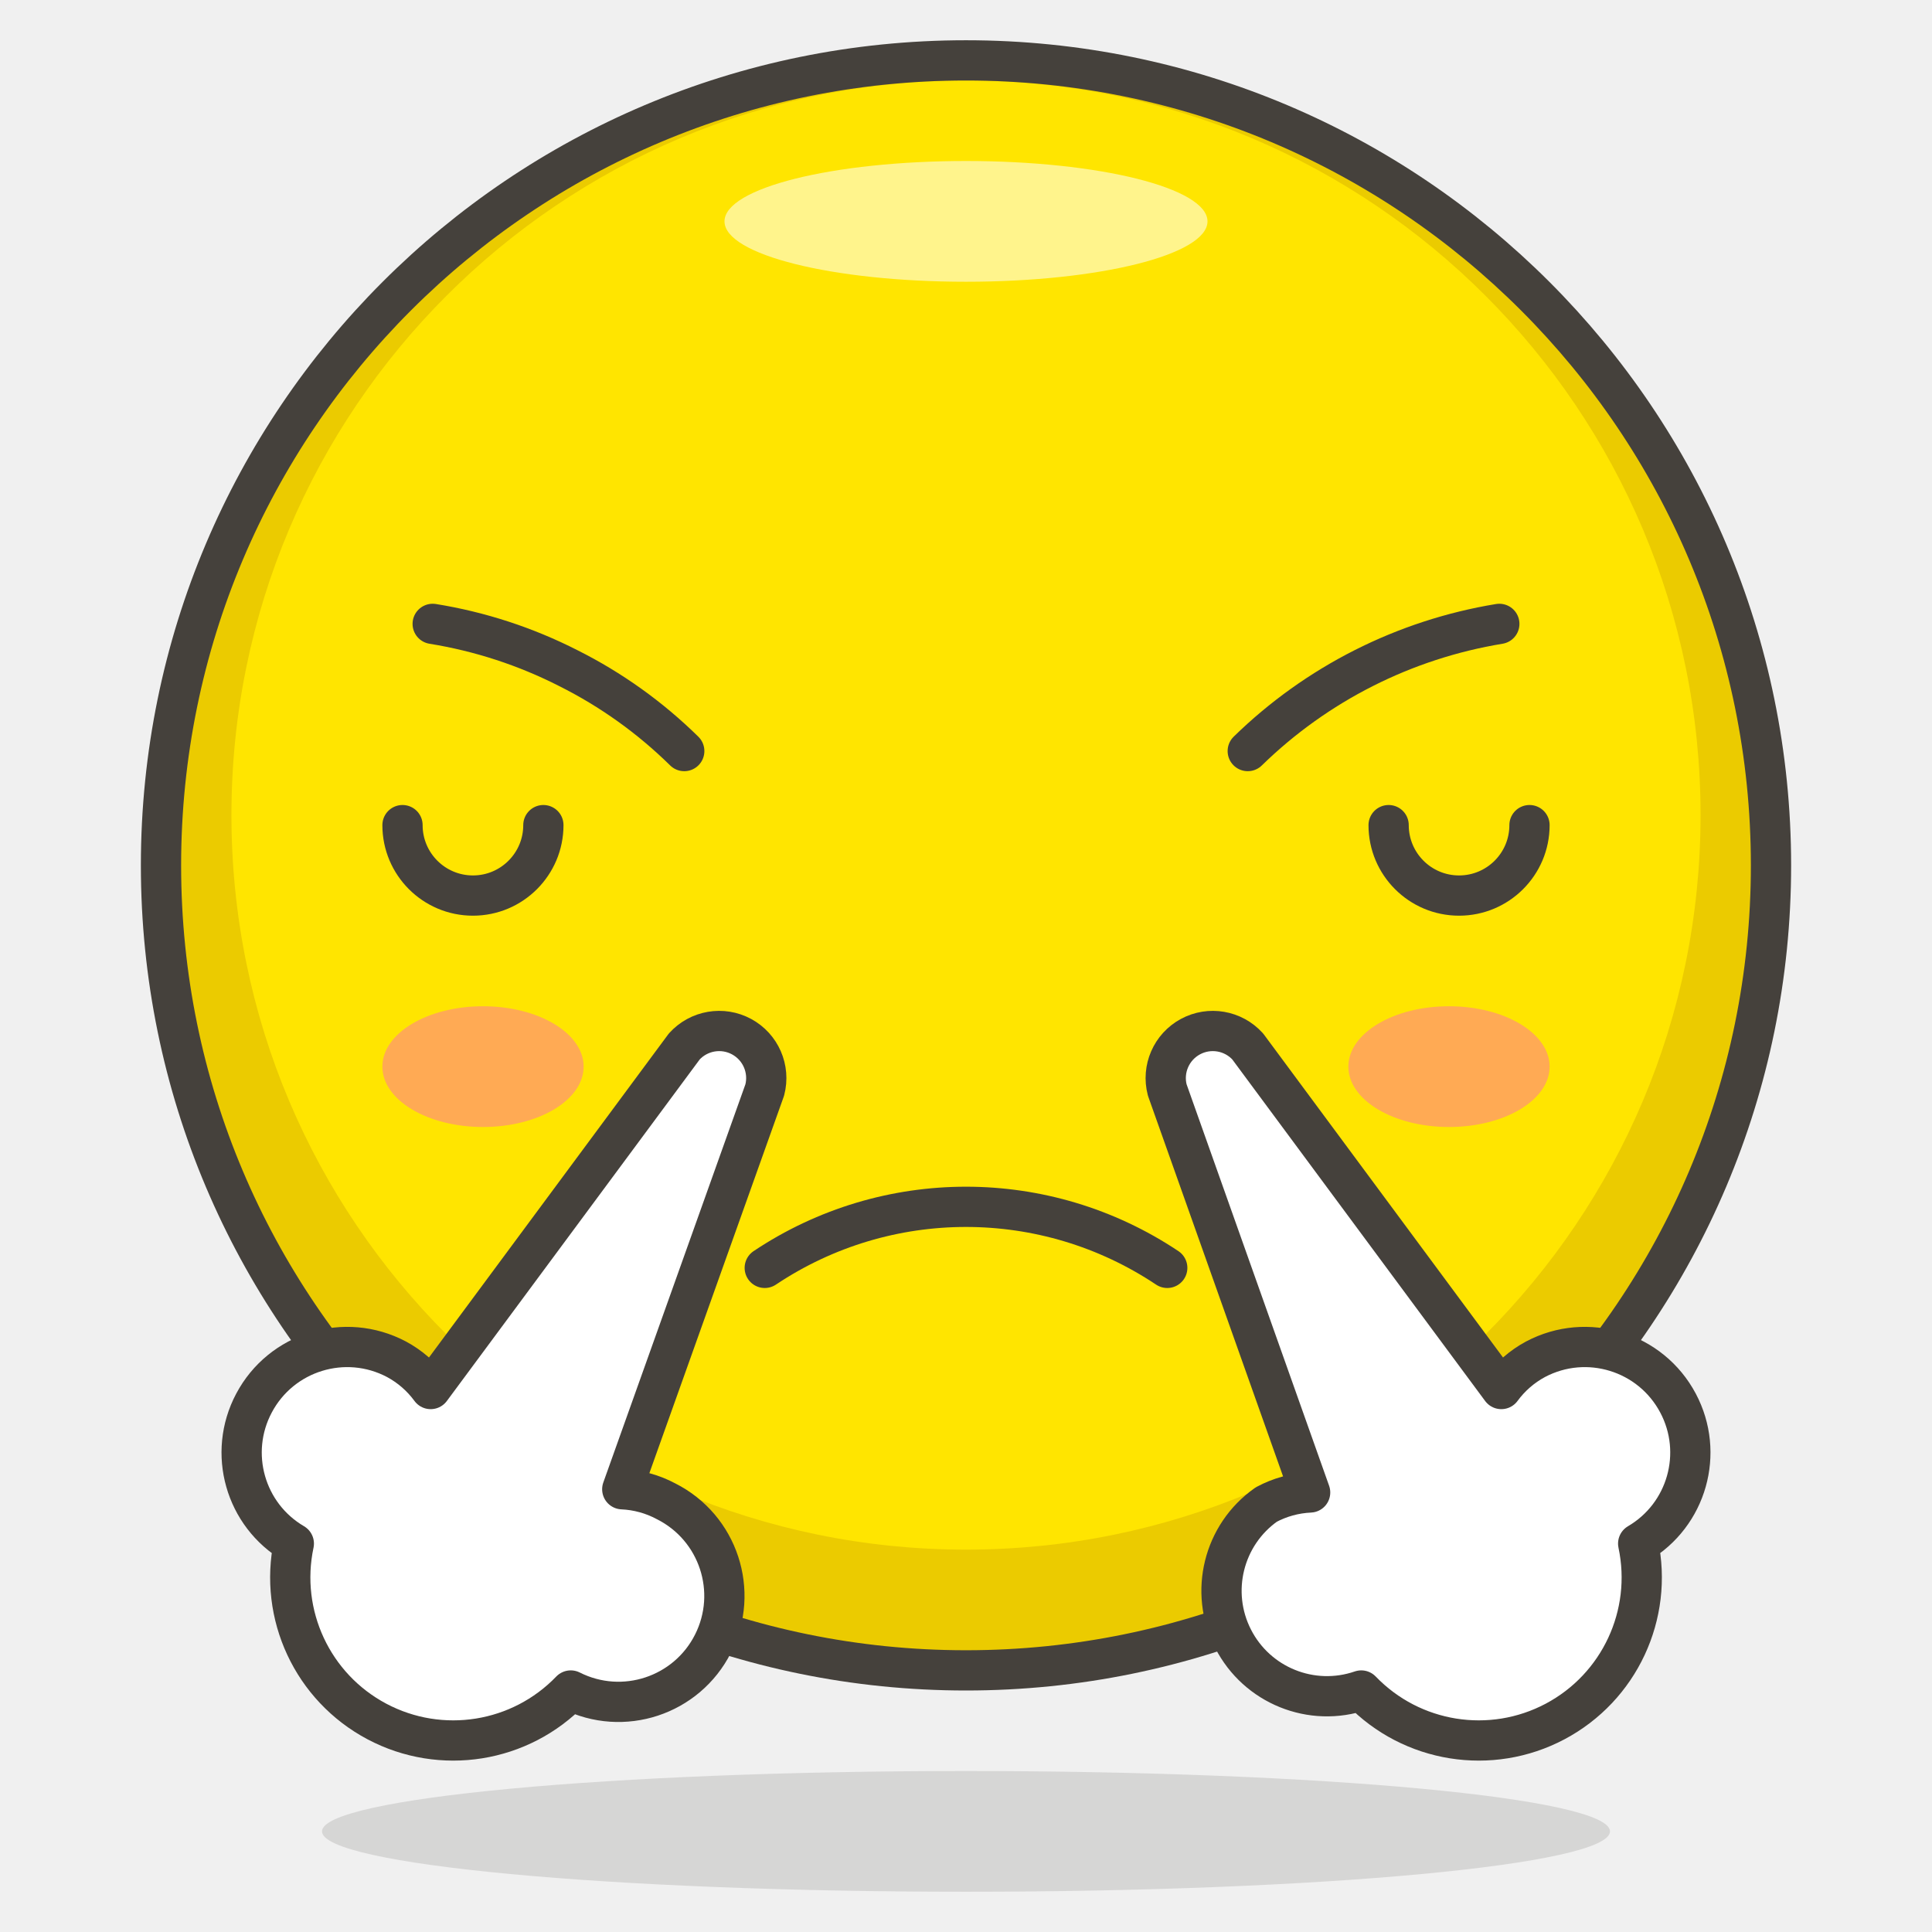
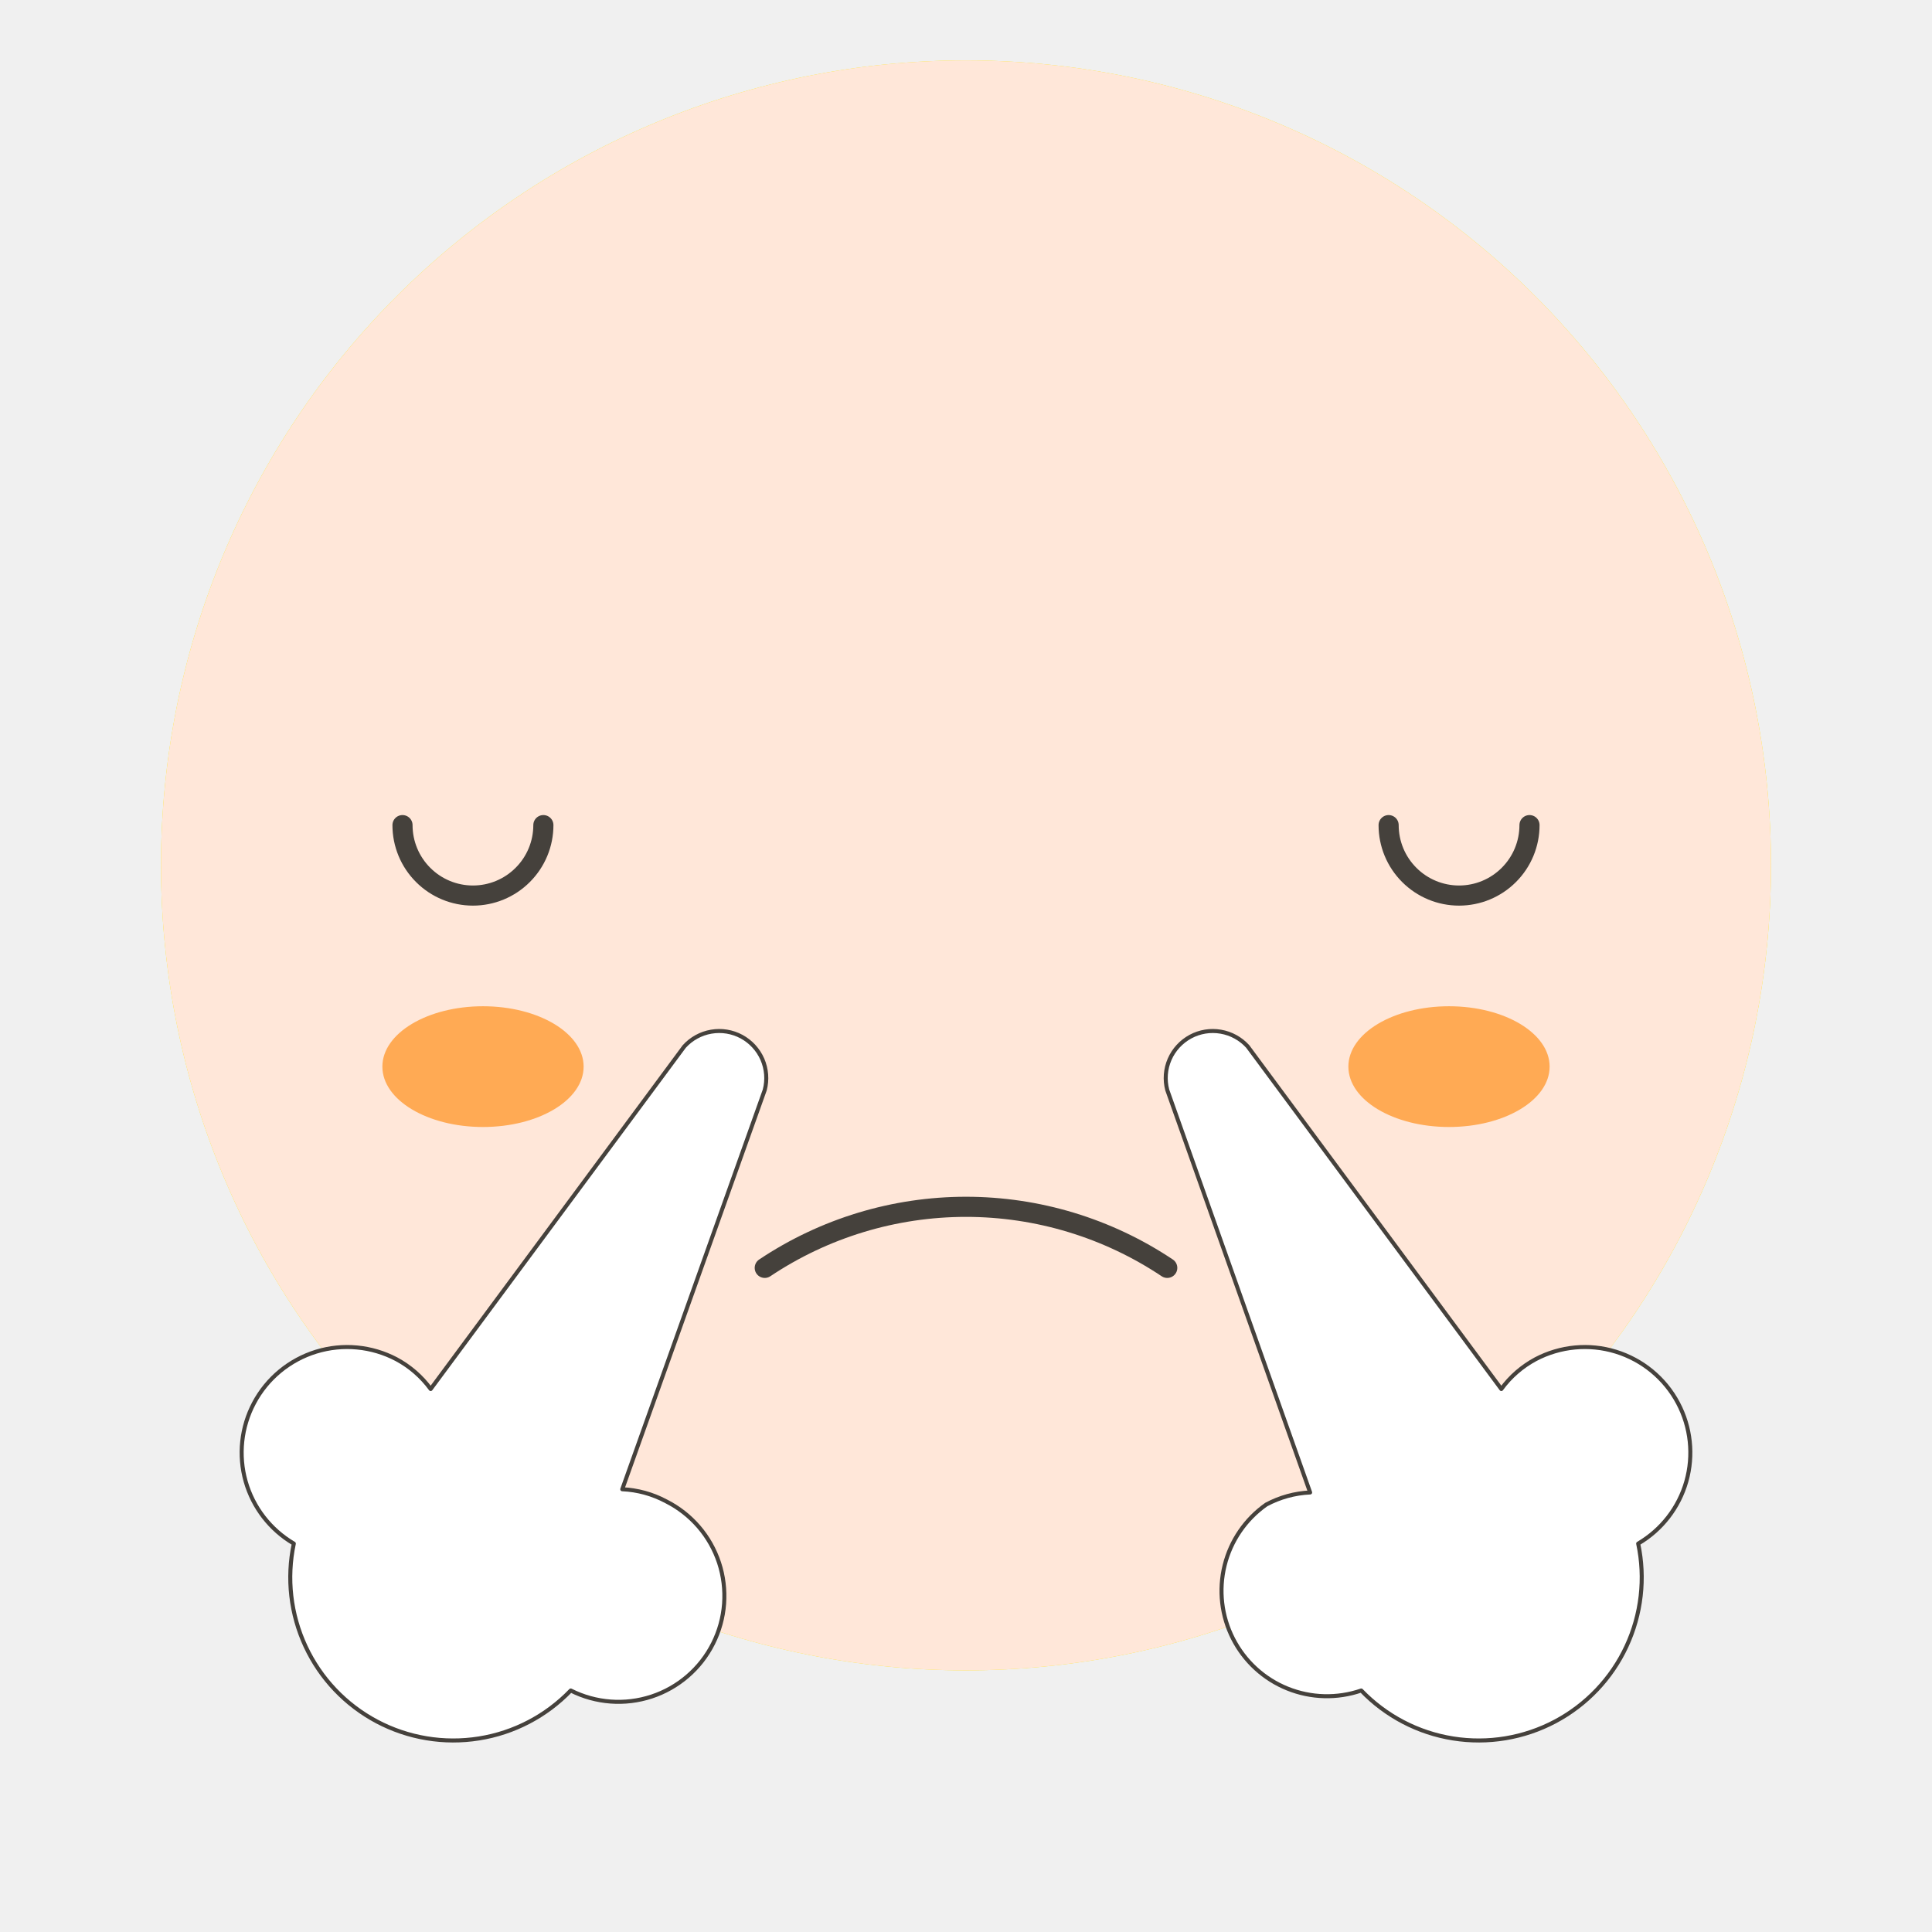
- <svg xmlns="http://www.w3.org/2000/svg" viewBox="0 0 48 48">
-   <path d="M4 21.5a20 20 0 1 0 40 0 20 20 0 1 0 -40 0Z" fill="#ffe500" stroke-width="1" />
-   <path d="M24 1.5a20 20 0 1 0 20 20 20 20 0 0 0 -20 -20Zm0 37a18.25 18.25 0 1 1 18.25 -18.25A18.25 18.25 0 0 1 24 38.5Z" fill="#ebcb00" stroke-width="1" />
-   <path d="M18 5.5a6 1.5 0 1 0 12 0 6 1.5 0 1 0 -12 0Z" fill="#fff48c" stroke-width="1" />
-   <path d="M4 21.5a20 20 0 1 0 40 0 20 20 0 1 0 -40 0Z" fill="none" stroke="#45413c" stroke-linecap="round" stroke-linejoin="round" stroke-width="1" />
-   <path d="M8 45.5a16 1.5 0 1 0 32 0 16 1.5 0 1 0 -32 0Z" fill="#45413c" opacity=".15" stroke-width="1" />
-   <path d="M10.75 15.5a11.43 11.43 0 0 1 3.37 1.1A11.35 11.35 0 0 1 17 18.66" fill="none" stroke="#45413c" stroke-linecap="round" stroke-linejoin="round" stroke-width="1" />
-   <path d="M37.25 15.5A11.65 11.65 0 0 0 31 18.66" fill="none" stroke="#45413c" stroke-linecap="round" stroke-linejoin="round" stroke-width="1" />
-   <path d="M38.5 26.5c0 0.83 -1.12 1.5 -2.5 1.5s-2.5 -0.67 -2.5 -1.5S34.62 25 36 25s2.5 0.67 2.5 1.5Z" fill="#ffaa54" stroke-width="1" />
-   <path d="M9.5 26.5c0 0.83 1.12 1.5 2.5 1.5s2.5 -0.67 2.5 -1.5S13.38 25 12 25s-2.5 0.67 -2.5 1.5Z" fill="#ffaa54" stroke-width="1" />
-   <path d="M19 31.5a9 9 0 0 1 10 0" fill="none" stroke="#45413c" stroke-linecap="round" stroke-width="1" />
-   <path d="M38 20.5a1.75 1.75 0 0 1 -3.5 0" fill="none" stroke="#45413c" stroke-linecap="round" stroke-linejoin="round" stroke-width="1" />
-   <path d="M13.5 20.5a1.75 1.75 0 0 1 -3.5 0" fill="none" stroke="#45413c" stroke-linecap="round" stroke-linejoin="round" stroke-width="1" />
-   <path d="M41.69 34.86a2.62 2.62 0 0 0 -3.54 -1.09 2.55 2.55 0 0 0 -0.85 0.74L31 26a1.17 1.17 0 0 0 -2 1.08l3.55 10a2.55 2.55 0 0 0 -1.09 0.3A2.62 2.62 0 0 0 33.82 42a4.05 4.05 0 0 0 6.88 -3.65 2.62 2.62 0 0 0 0.99 -3.49Z" fill="#ffffff" stroke="#45413c" stroke-linecap="round" stroke-linejoin="round" stroke-width="1" />
-   <path d="M6.31 34.86a2.62 2.62 0 0 1 3.54 -1.09 2.55 2.55 0 0 1 0.85 0.74L17 26a1.17 1.17 0 0 1 2 1.08L15.46 37a2.55 2.55 0 0 1 1.09 0.3 2.62 2.62 0 0 1 -2.37 4.7 4.05 4.05 0 0 1 -6.88 -3.65 2.62 2.62 0 0 1 -0.99 -3.49Z" fill="#ffffff" stroke="#45413c" stroke-linecap="round" stroke-linejoin="round" stroke-width="1" />
+ <svg xmlns="http://www.w3.org/2000/svg" width="48" height="48" viewBox="0 0 48 48" fill="none">
+   <path d="M4 21.5C4 26.804 6.107 31.891 9.858 35.642C13.609 39.393 18.696 41.5 24 41.5C29.304 41.5 34.391 39.393 38.142 35.642C41.893 31.891 44 26.804 44 21.5C44 16.196 41.893 11.109 38.142 7.358C34.391 3.607 29.304 1.5 24 1.5C18.696 1.5 13.609 3.607 9.858 7.358C6.107 11.109 4 16.196 4 21.5Z" fill="#FFE500" />
+   <path d="M4 21.5C4 26.804 6.107 31.891 9.858 35.642C13.609 39.393 18.696 41.5 24 41.5C29.304 41.5 34.391 39.393 38.142 35.642C41.893 31.891 44 26.804 44 21.5C44 16.196 41.893 11.109 38.142 7.358C34.391 3.607 29.304 1.5 24 1.5C18.696 1.5 13.609 3.607 9.858 7.358C6.107 11.109 4 16.196 4 21.5Z" fill="#FFE7D9" />
+   <path d="M38.5 26.5C38.5 27.33 37.38 28 36 28C34.62 28 33.5 27.33 33.5 26.5C33.5 25.67 34.62 25 36 25C37.38 25 38.5 25.67 38.5 26.5Z" fill="#FFAA54" />
+   <path d="M9.5 26.5C9.5 27.33 10.62 28 12 28C13.38 28 14.5 27.33 14.5 26.5C14.5 25.67 13.38 25 12 25C10.62 25 9.5 25.67 9.5 26.5Z" fill="#FFAA54" />
+   <path d="M19 31.5C20.48 30.511 22.22 29.983 24 29.983C25.78 29.983 27.52 30.511 29 31.5" stroke="#45413C" stroke-width="0.5" stroke-linecap="round" />
+   <path d="M38 20.5C38 20.964 37.816 21.409 37.487 21.737C37.159 22.066 36.714 22.25 36.25 22.25C35.786 22.25 35.341 22.066 35.013 21.737C34.684 21.409 34.5 20.964 34.5 20.5" stroke="#45413C" stroke-width="0.5" stroke-linecap="round" stroke-linejoin="round" />
+   <path d="M13.5 20.5C13.5 20.964 13.316 21.409 12.987 21.737C12.659 22.066 12.214 22.25 11.75 22.25C11.286 22.25 10.841 22.066 10.513 21.737C10.184 21.409 10 20.964 10 20.5" stroke="#45413C" stroke-width="0.5" stroke-linecap="round" stroke-linejoin="round" />
+   <path d="M41.69 34.86C41.365 34.246 40.809 33.787 40.145 33.582C39.482 33.378 38.764 33.446 38.15 33.77C37.815 33.95 37.524 34.203 37.3 34.51L31 26C30.824 25.806 30.588 25.676 30.33 25.632C30.072 25.587 29.806 25.631 29.576 25.755C29.346 25.88 29.163 26.078 29.059 26.318C28.954 26.558 28.934 26.827 29 27.08L32.55 37.08C32.169 37.097 31.796 37.2 31.46 37.38C30.944 37.743 30.576 38.281 30.425 38.893C30.273 39.506 30.348 40.152 30.635 40.714C30.922 41.276 31.402 41.716 31.987 41.952C32.572 42.188 33.223 42.205 33.82 42C34.43 42.634 35.23 43.053 36.099 43.191C36.968 43.33 37.859 43.182 38.636 42.77C39.414 42.357 40.036 41.703 40.408 40.905C40.78 40.108 40.883 39.211 40.7 38.35C41.283 38.008 41.712 37.455 41.897 36.804C42.081 36.154 42.007 35.457 41.69 34.86Z" fill="white" stroke="#45413C" stroke-width="0.1" stroke-linecap="round" stroke-linejoin="round" />
+   <path d="M6.31 34.86C6.635 34.246 7.191 33.787 7.854 33.582C8.518 33.378 9.236 33.446 9.85 33.77C10.185 33.95 10.476 34.203 10.7 34.51L17 26C17.176 25.806 17.412 25.676 17.67 25.632C17.928 25.587 18.193 25.631 18.424 25.755C18.654 25.88 18.836 26.078 18.941 26.318C19.045 26.558 19.066 26.827 19 27.08L15.46 37C15.841 37.017 16.214 37.12 16.55 37.3C16.859 37.456 17.134 37.671 17.359 37.932C17.585 38.194 17.756 38.498 17.865 38.826C17.973 39.155 18.015 39.501 17.99 39.846C17.964 40.19 17.871 40.526 17.715 40.835C17.559 41.144 17.345 41.419 17.083 41.644C16.821 41.87 16.517 42.042 16.189 42.15C15.526 42.368 14.803 42.314 14.18 42C13.57 42.634 12.77 43.053 11.901 43.191C11.032 43.33 10.141 43.182 9.364 42.77C8.586 42.357 7.964 41.703 7.592 40.905C7.22 40.108 7.117 39.211 7.3 38.35C6.717 38.008 6.288 37.455 6.103 36.804C5.919 36.154 5.993 35.457 6.31 34.86Z" fill="white" stroke="#45413C" stroke-width="0.1" stroke-linecap="round" stroke-linejoin="round" />
</svg>
